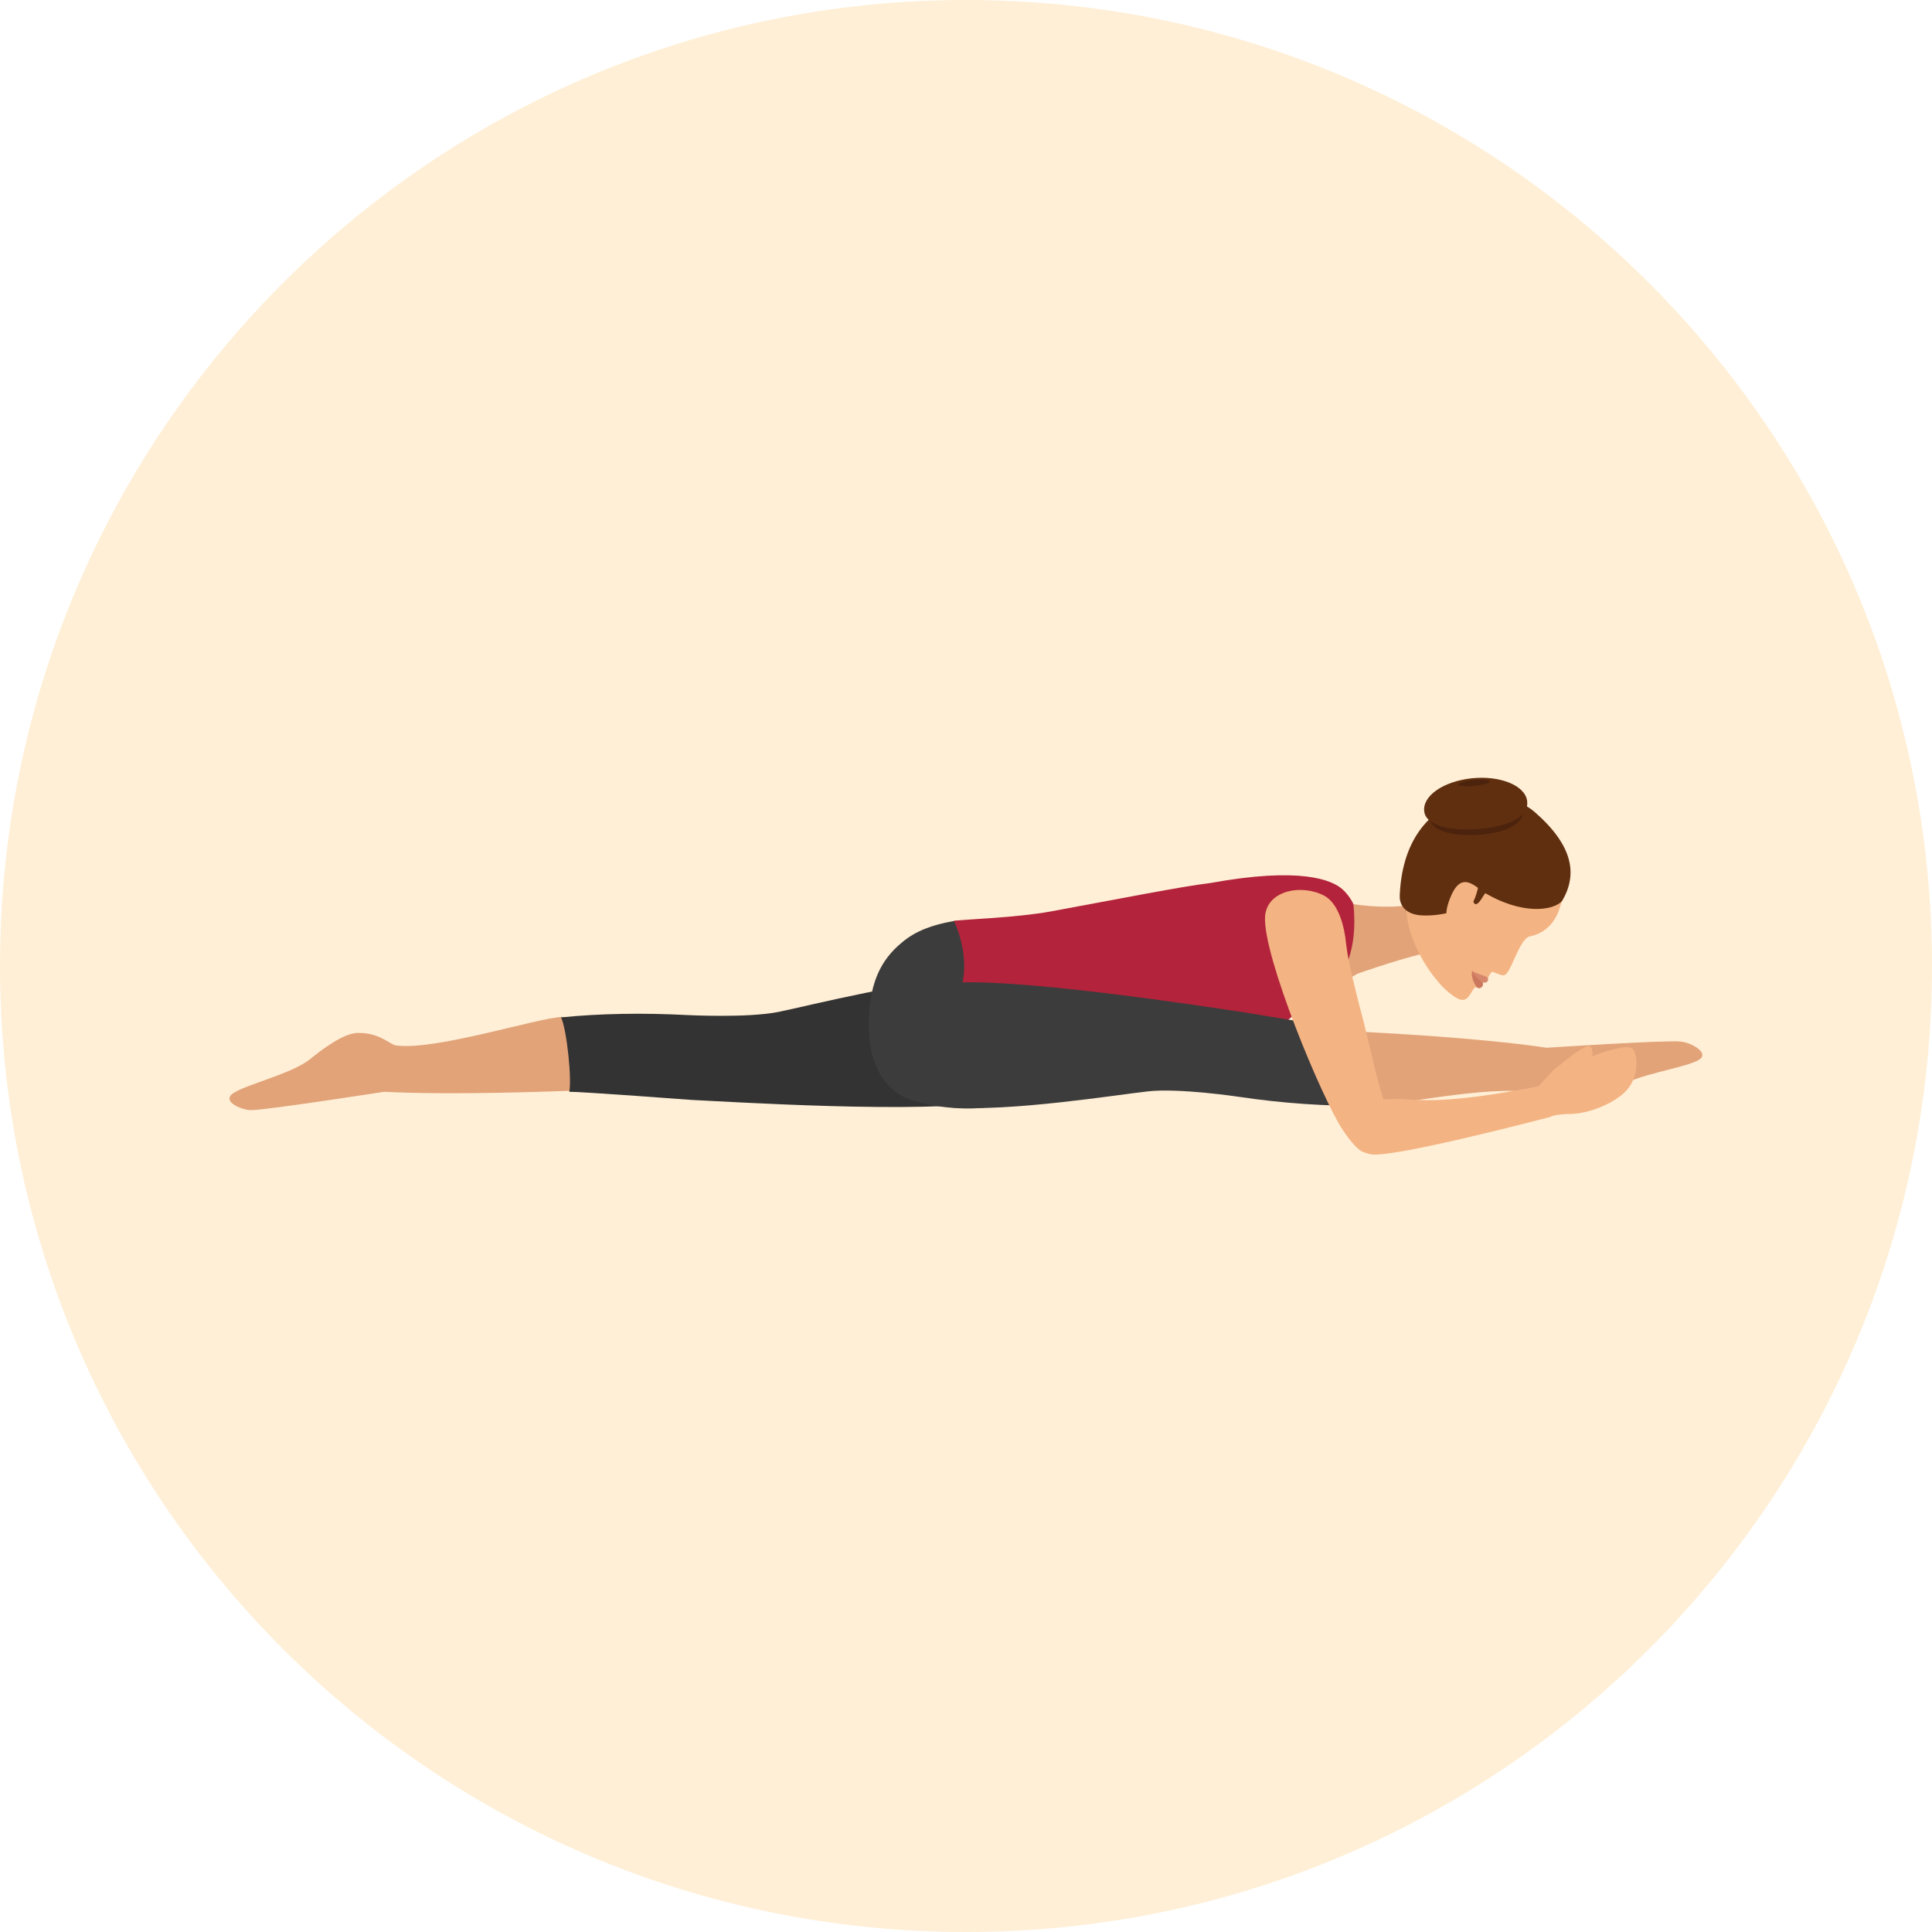
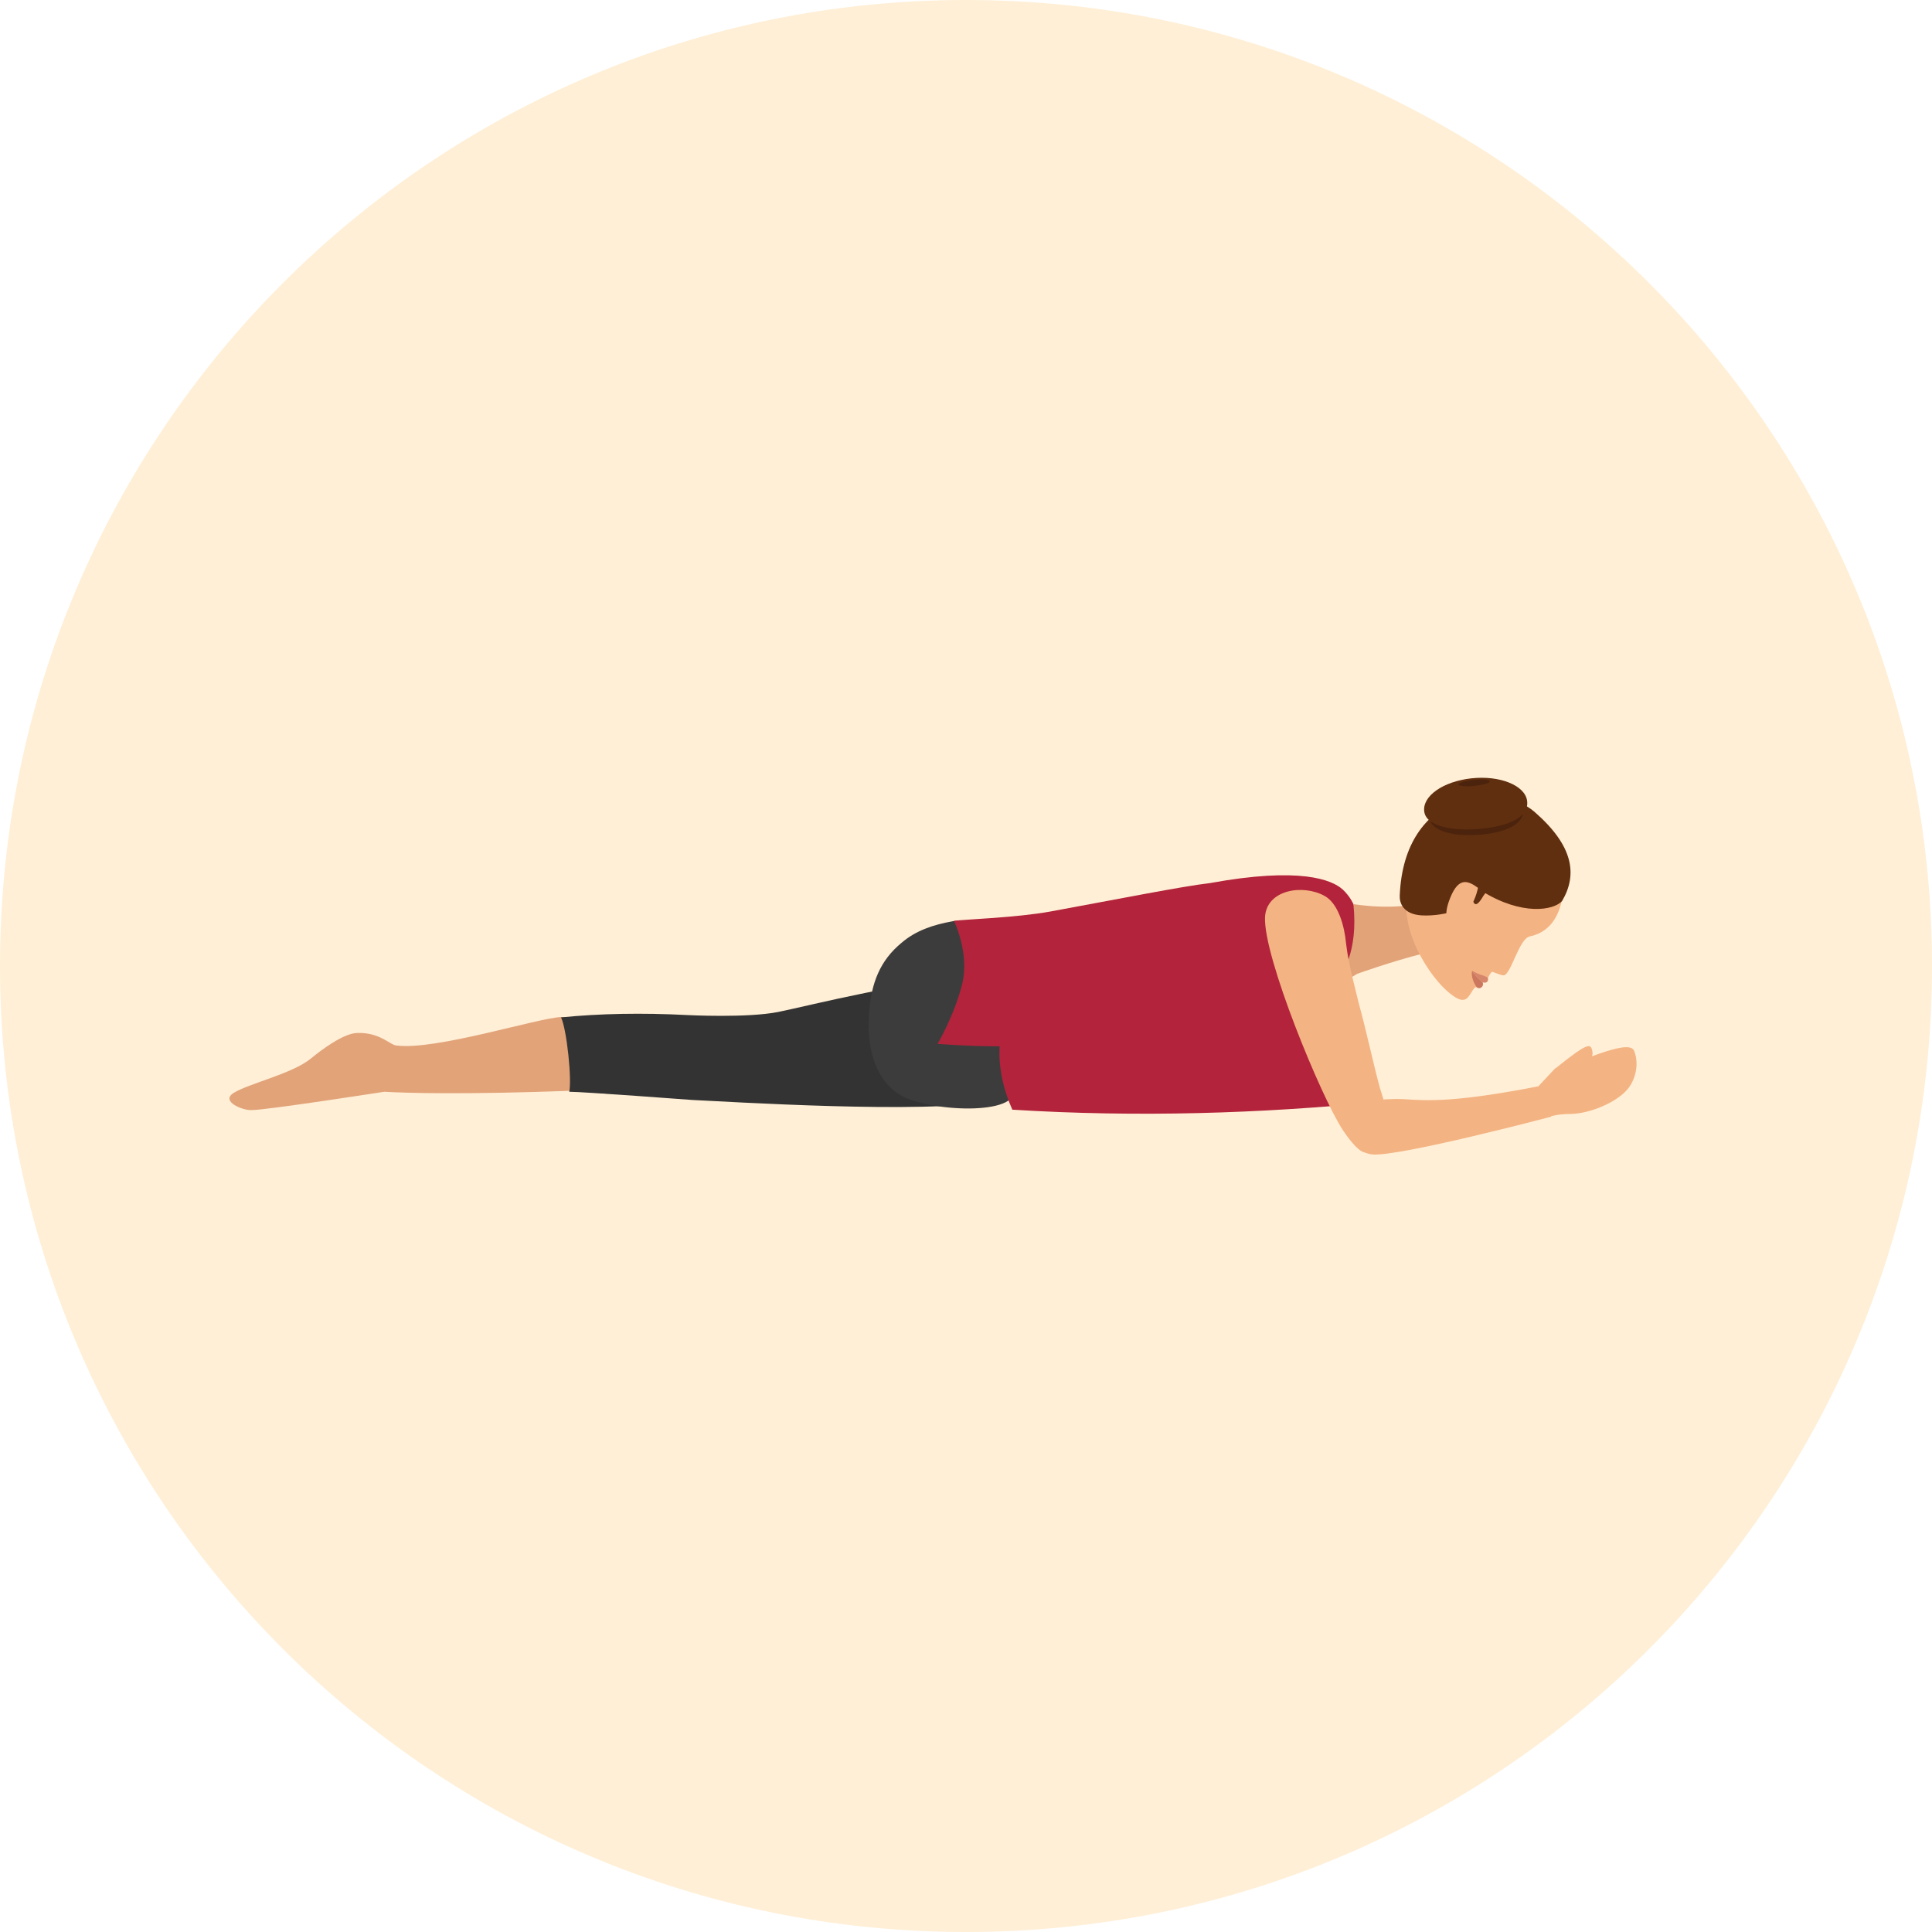
<svg xmlns="http://www.w3.org/2000/svg" viewBox="0 0 496.2 496.2">
  <path d="M0,248.1C0,111.1,111.1,0,248.1,0s248.1,111.1,248.1,248.1S385.1,496.2,248.1,496.2S0,385.1,0,248.1z" fill="#FFEFD6" />
  <path d="M60,280.7c4.1-2.5,15-4.9,19.8-8.8c2.8-2.3,8.4-6.5,11.9-6.6c5.8-0.2,8.4,3,10,3.2 c10,1.4,36.5-7.1,42.5-7.3c9.9-0.3,7.4,18.8,3.8,18.9c-29.3,1.1-44.1,0.6-49.3,0.3c0,0-30.2,4.7-34,4.7 C62.5,285.3,56.5,282.9,60,280.7z" fill="#E2A379" />
  <path d="M176.5,260.7c-11.5-0.6-22.5-0.4-32.4,0.6c1.5,3.2,2.8,16.1,2.1,19.1c3.6,0,31.5,2.1,31.5,2.1 c8.8,0.4,60.8,3.7,76.7,0.3c4.1-0.7,7.7-1.8,10.7-2.8c5.7-2-15-28.8-15-28.8c-15.4,0.2-42.3,7.1-50.2,8.7 C191.9,261.5,176.5,260.7,176.5,260.7z" fill="#333333" />
  <path d="M223.2,260.4c-0.7,10.9,2.7,17.1,7.2,20.3c6.3,4.7,30.1,6.1,30.1-0.5c0-13.6-4.9-45.5-15.8-43.6 c-5,0.9-9.5,2.4-13.1,5.5C226.1,246.6,223.7,252.4,223.2,260.4z" fill="#3D3C3C" />
-   <path d="M436,272.4c-4.3,2.1-15.4,3.5-20.6,6.9c-3,2-9,5.7-12.5,5.5c-5.8-0.3-8.1-3.8-9.7-4.1 c-9.8-2.3-37,3.7-43,3.4c-9.9-0.6-5.7-19.4-2.1-19.2c29.3,1.5,44,3.4,49.1,4.2c0,0,30.5-2,34.3-1.6C434,267.6,439.7,270.5,436,272.4 z" fill="#E2A379" />
  <path d="M314.4,269.7c12.3,0.4,15.4-9.8,28.5-16.5c1.6-0.8,6.1-8.4,6.2-12.4c0.1-4.4-0.6-8.9-4.2-12.3 c-2.8-2.6-11.1-5.9-34.1-1.7c-7,0.8-24.1,4.2-41,7.3c-8.8,1.6-21.8,2-24.8,2.4c0,0,4.1,8.3,2.1,16.3s-6.3,15.3-6.3,15.3 c37.3,2.8,52.4-4.7,64.7-2.9C305.4,265.3,310.9,269.6,314.4,269.7z" fill="#B3233B" />
+   <path d="M258,262c20,0,60-2,86-6l10,27c-30,3-62,4-94,2C256,276,256,268,258,262z" fill="#B3233B" />
  <path d="M348.6,250.1c0,0,8.9-3.2,16.9-5.2l0.9-13.4c-8,2.6-18.8,0.7-18.8,0.7c1.3,12.5-3,17.7-4.3,21 L348.6,250.1z" fill="#E2A379" />
  <path d="M392.9,240.5c6.2-1.3,7.8-6.8,8.4-10.1c1.9-10.4-2-15.1-7.8-20.1c-7.7-6.7-28.1,11-30.4,15 c-5.9,10.4,3.3,24.4,8.2,28.9c5.4,4.9,5.6,1.8,7.4-0.5c0.1-0.1,0.6-0.2,0.6-0.2c0.7-0.7,1.5-1.8,2.9-2.4c0,0,0.4-0.9,0.7-1.2 c0.2-0.3,0.3-0.4,0.7-0.2c1.1,0.4,2,0.8,2.6,0.8C388.1,250.3,390.1,241.1,392.9,240.5z" fill="#F4B382" />
  <path d="M378.1,249.3c0,0,0.3,0.8,2.7,3c0.4,0.1,1.3,0.3,1.4-0.8C382.3,250.6,380,250.6,378.1,249.3z" fill="#D6876B" />
  <path d="M378.1,249.3c0,0-0.6,1.7,1.2,4.3c0.4,0.3,0.9,0.2,1,0.1c0.9-0.5,0.5-1.4,0.5-1.4 C378.3,250.1,378.1,249.3,378.1,249.3z" fill="#CC785E" />
  <path d="M394.1,208.5c-9.4-8.1-33.5-5.5-34.6,21.5c-0.1,1.8,0.8,4.8,5.6,5.1c3.4,0.2,6.6-0.6,6.6-0.6 c0.9-0.3,2-0.5,3.1-0.9c1.2-0.4,4.6-5.5,5.7-4.8c10.4,6.5,18.6,5,20.7,2.6C405.2,224.6,404.1,217.2,394.1,208.5z" fill="#602F0F" />
  <path d="M372.5,230.5c-2.2,5.4-0.6,7.1,2,9l4.2-7.7l1-3.7C377.1,226.2,374.7,225.1,372.5,230.5z" fill="#F4B382" />
  <path d="M367.1,210.1c-0.6-3.8,4.4-7.4,11-8.1c6.6-0.7,12.5,1.7,13.1,5.5s-3.7,6.1-10.3,6.8 C374.2,215,367.7,213.8,367.1,210.1z" fill="#4C230C" />
  <g>
    <path d="M380.6,230.7c0.5-0.9,1.1-1.6,1.6-2.1c0.7-0.8,1.3-1.2,1.3-1.2l-3.6-1.4c-0.4,0.4-0.7,0.8-1.1,1.2 c0,0,0.4,0.2,1,0.4h-0.1c-0.2,0.9-0.5,2.3-1.3,4C378.5,231.7,378.9,233.4,380.6,230.7z" fill="#602F0F" />
    <path d="M365.8,208.5c-0.6-4,4.8-7.8,12.1-8.6c7.3-0.8,13.7,1.8,14.3,5.7c0.6,4-4.1,6.4-11.3,7.2 C373.6,213.6,366.4,212.4,365.8,208.5z" fill="#602F0F" />
  </g>
  <path d="M374.6,201.5c-0.1-0.4,1.7-1,3.9-1.2s4.1-0.1,4.1,0.4c0.1,0.4-1.4,0.8-3.6,1.1 S374.6,201.9,374.6,201.5z" fill="#4C230C" />
-   <path d="M318.2,281.7c11.4,1.7,22.4,2.4,32.3,2.3c-1.2-3.3-1.3-16.2-0.4-19.2c-3.6-0.3-31.2-4.9-31.2-4.9 c-8.8-1.3-60.2-9.3-76.3-7.3c-4.2,0.4-7.8,1-10.9,1.8c-5.9,1.5,12.3,30,12.3,30c15.3,1.2,42.7-3.2,50.8-4.1 C302.9,279.4,318.2,281.7,318.2,281.7z" fill="#3D3C3C" />
  <g>
    <path d="M395.1,279c-21.6,4.2-28.6,3.7-34.5,3.3c-5.9-0.3-12.8,1-13.9,1.1c-0.2,0.8-0.4,1.5-0.5,2.2 c-0.7,4,0.3,6.3,0.9,7.3c0,0,1.9,3.3,5.4,3.6c6.9,0.6,45.9-9.7,45.9-9.7L395.1,279z" fill="#F4B382" />
    <path d="M358.1,292.6c-1.1-5.1-3.7-13.2-3.7-13.2c-1.8-6.6-3.7-15.6-5.4-21.6c-2.5-9.9-3-13-3.3-15.6 c-0.4-4.2-1.9-10.1-5.5-12.1c-5.6-3.1-14.9-1.6-15.3,5.4c-0.5,10.2,14.5,46.4,19.9,54.6c2.2,3.4,4.3,5.5,5.4,5.8 c1.1,0.4,3.9-0.1,6.7-2.2C357.3,293.4,357.7,293,358.1,292.6z" fill="#F4B382" />
    <path d="M395.1,279c-0.2,0.1-0.1,1.4,2.9,7.8c0,0,1.9-0.7,5.4-0.7c4.9-0.1,11.2-2.8,14.1-5.8 c2.5-2.5,3.6-6.9,2.2-10.4c-1.3-3.5-15.5,3.8-20.3,4.5L395.1,279z" fill="#F4B382" />
    <path d="M404.6,274.2c0,0,4.8-1.3,4.4-4c-0.4-2.2-0.7-2.9-9.5,4.2C399.5,274.5,400.2,275.8,404.6,274.2z" fill="#F4B382" />
  </g>
</svg>
